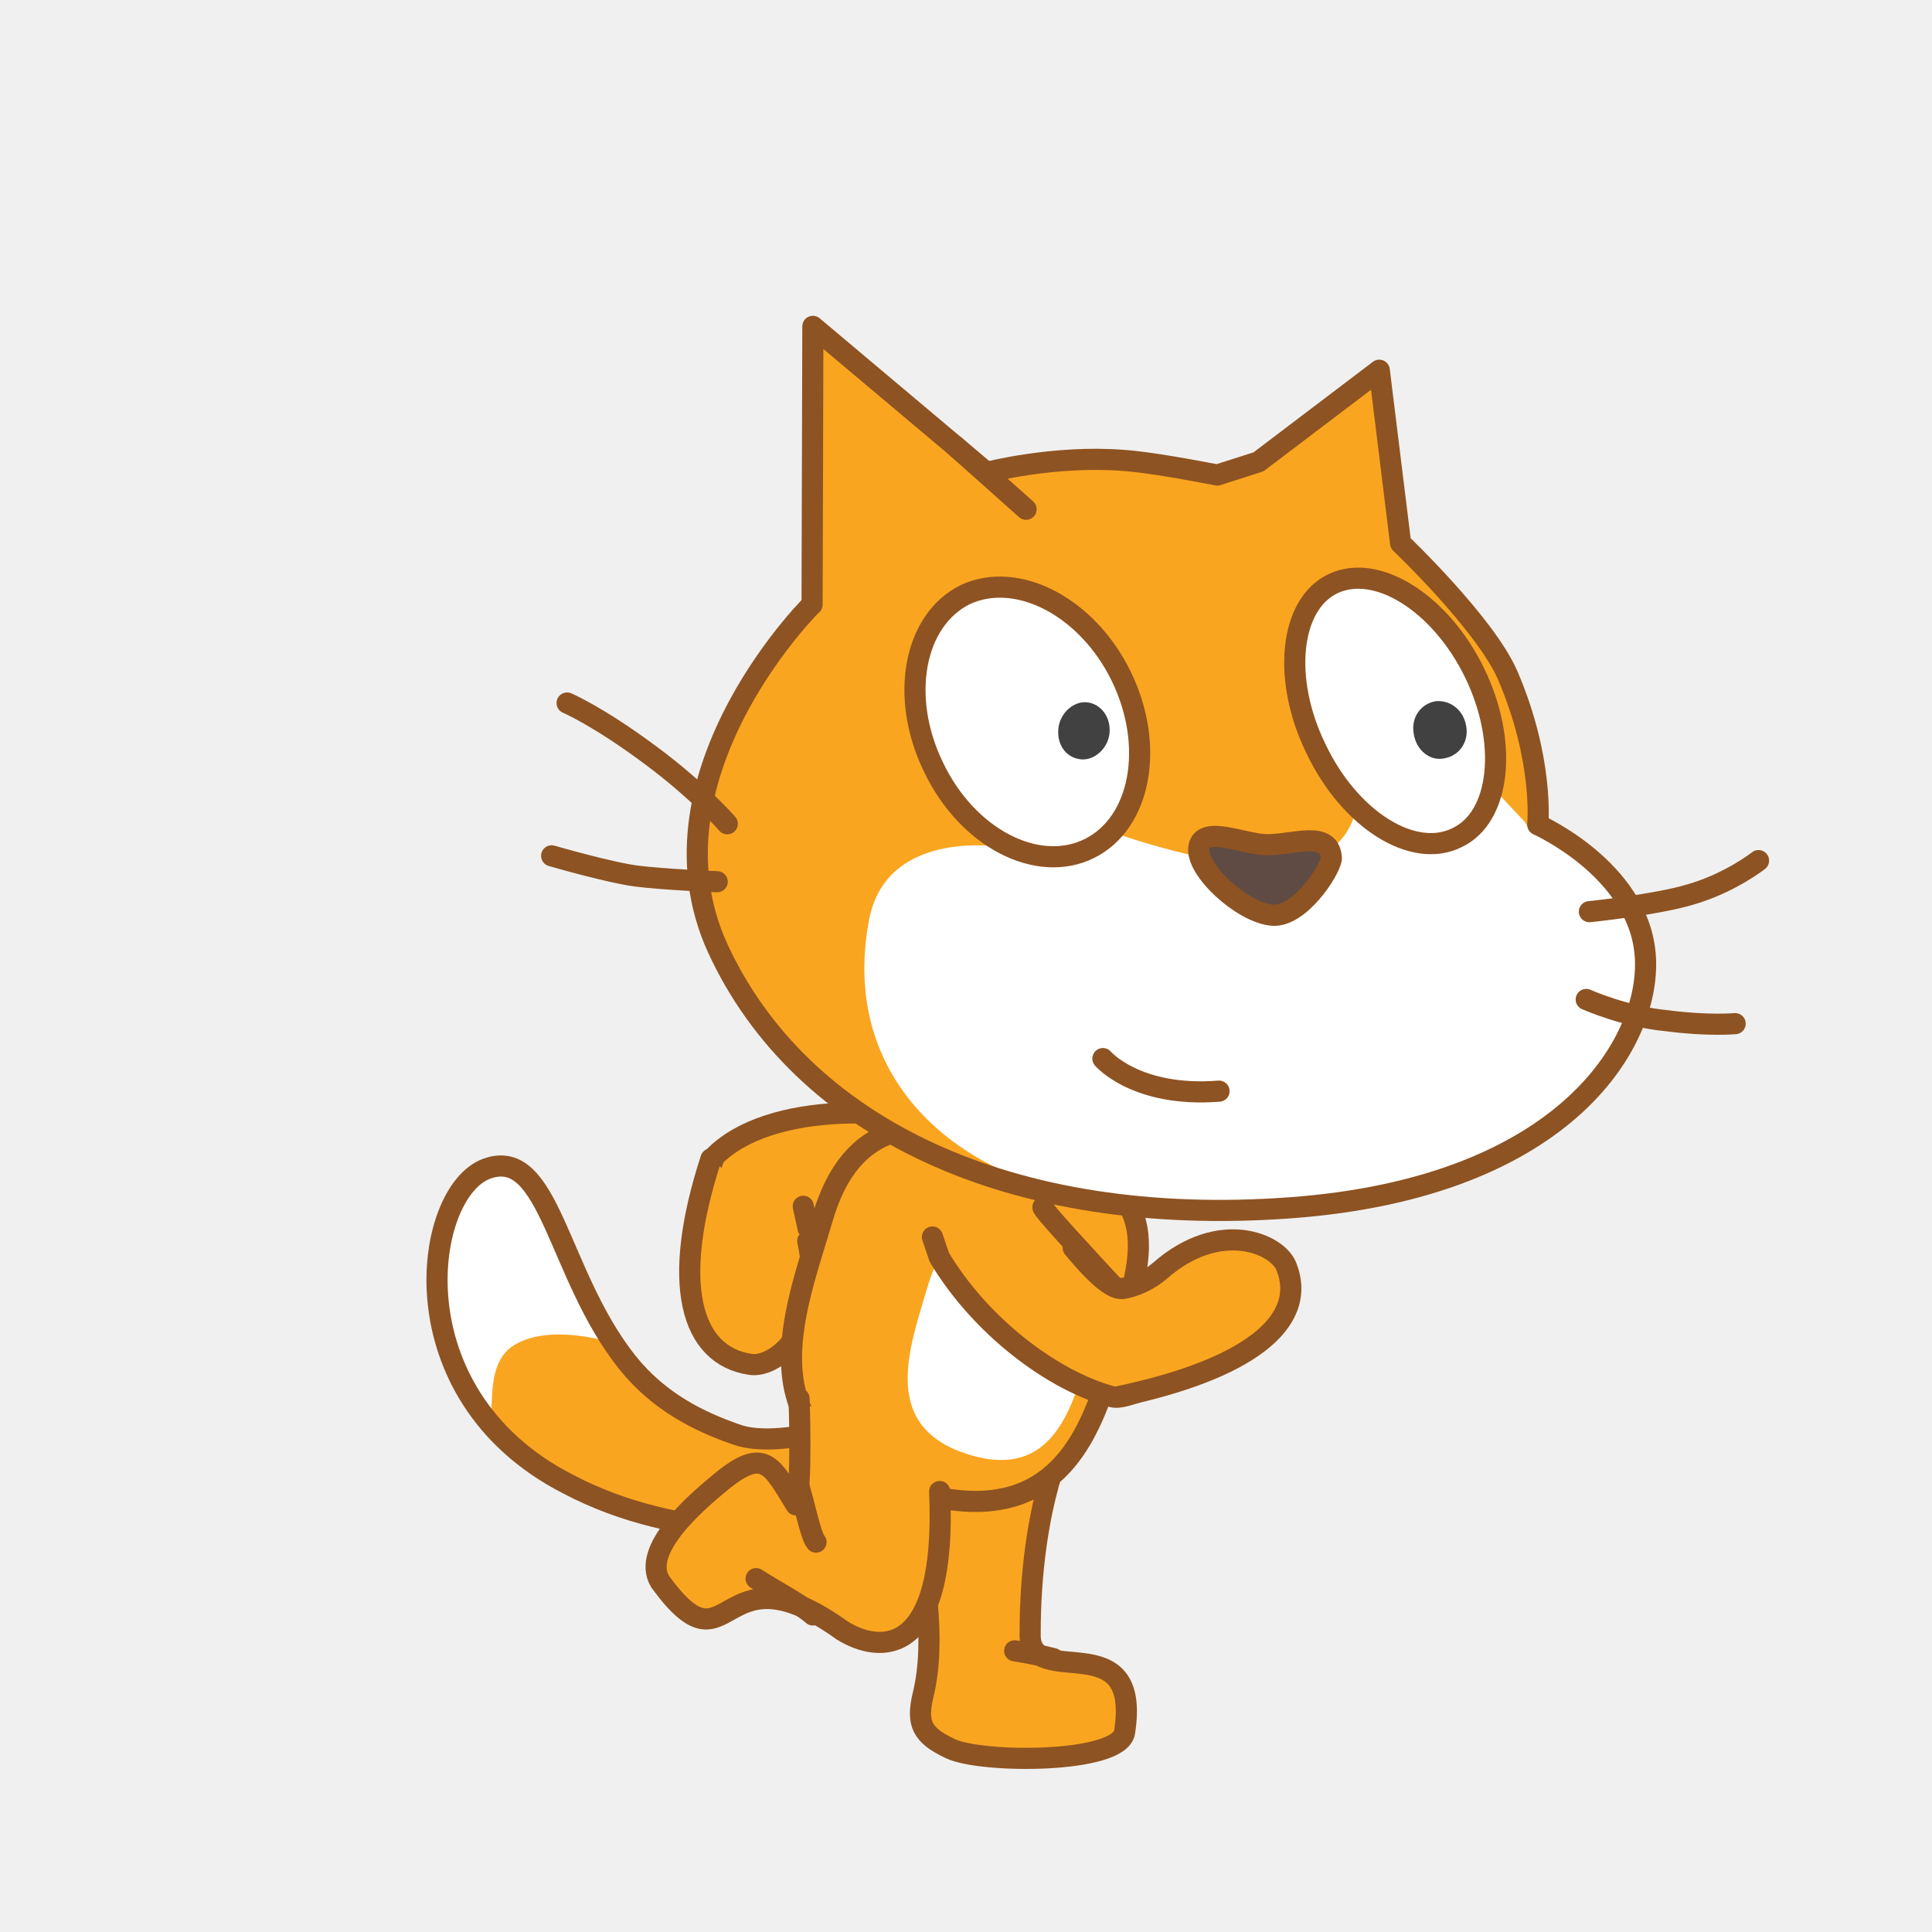
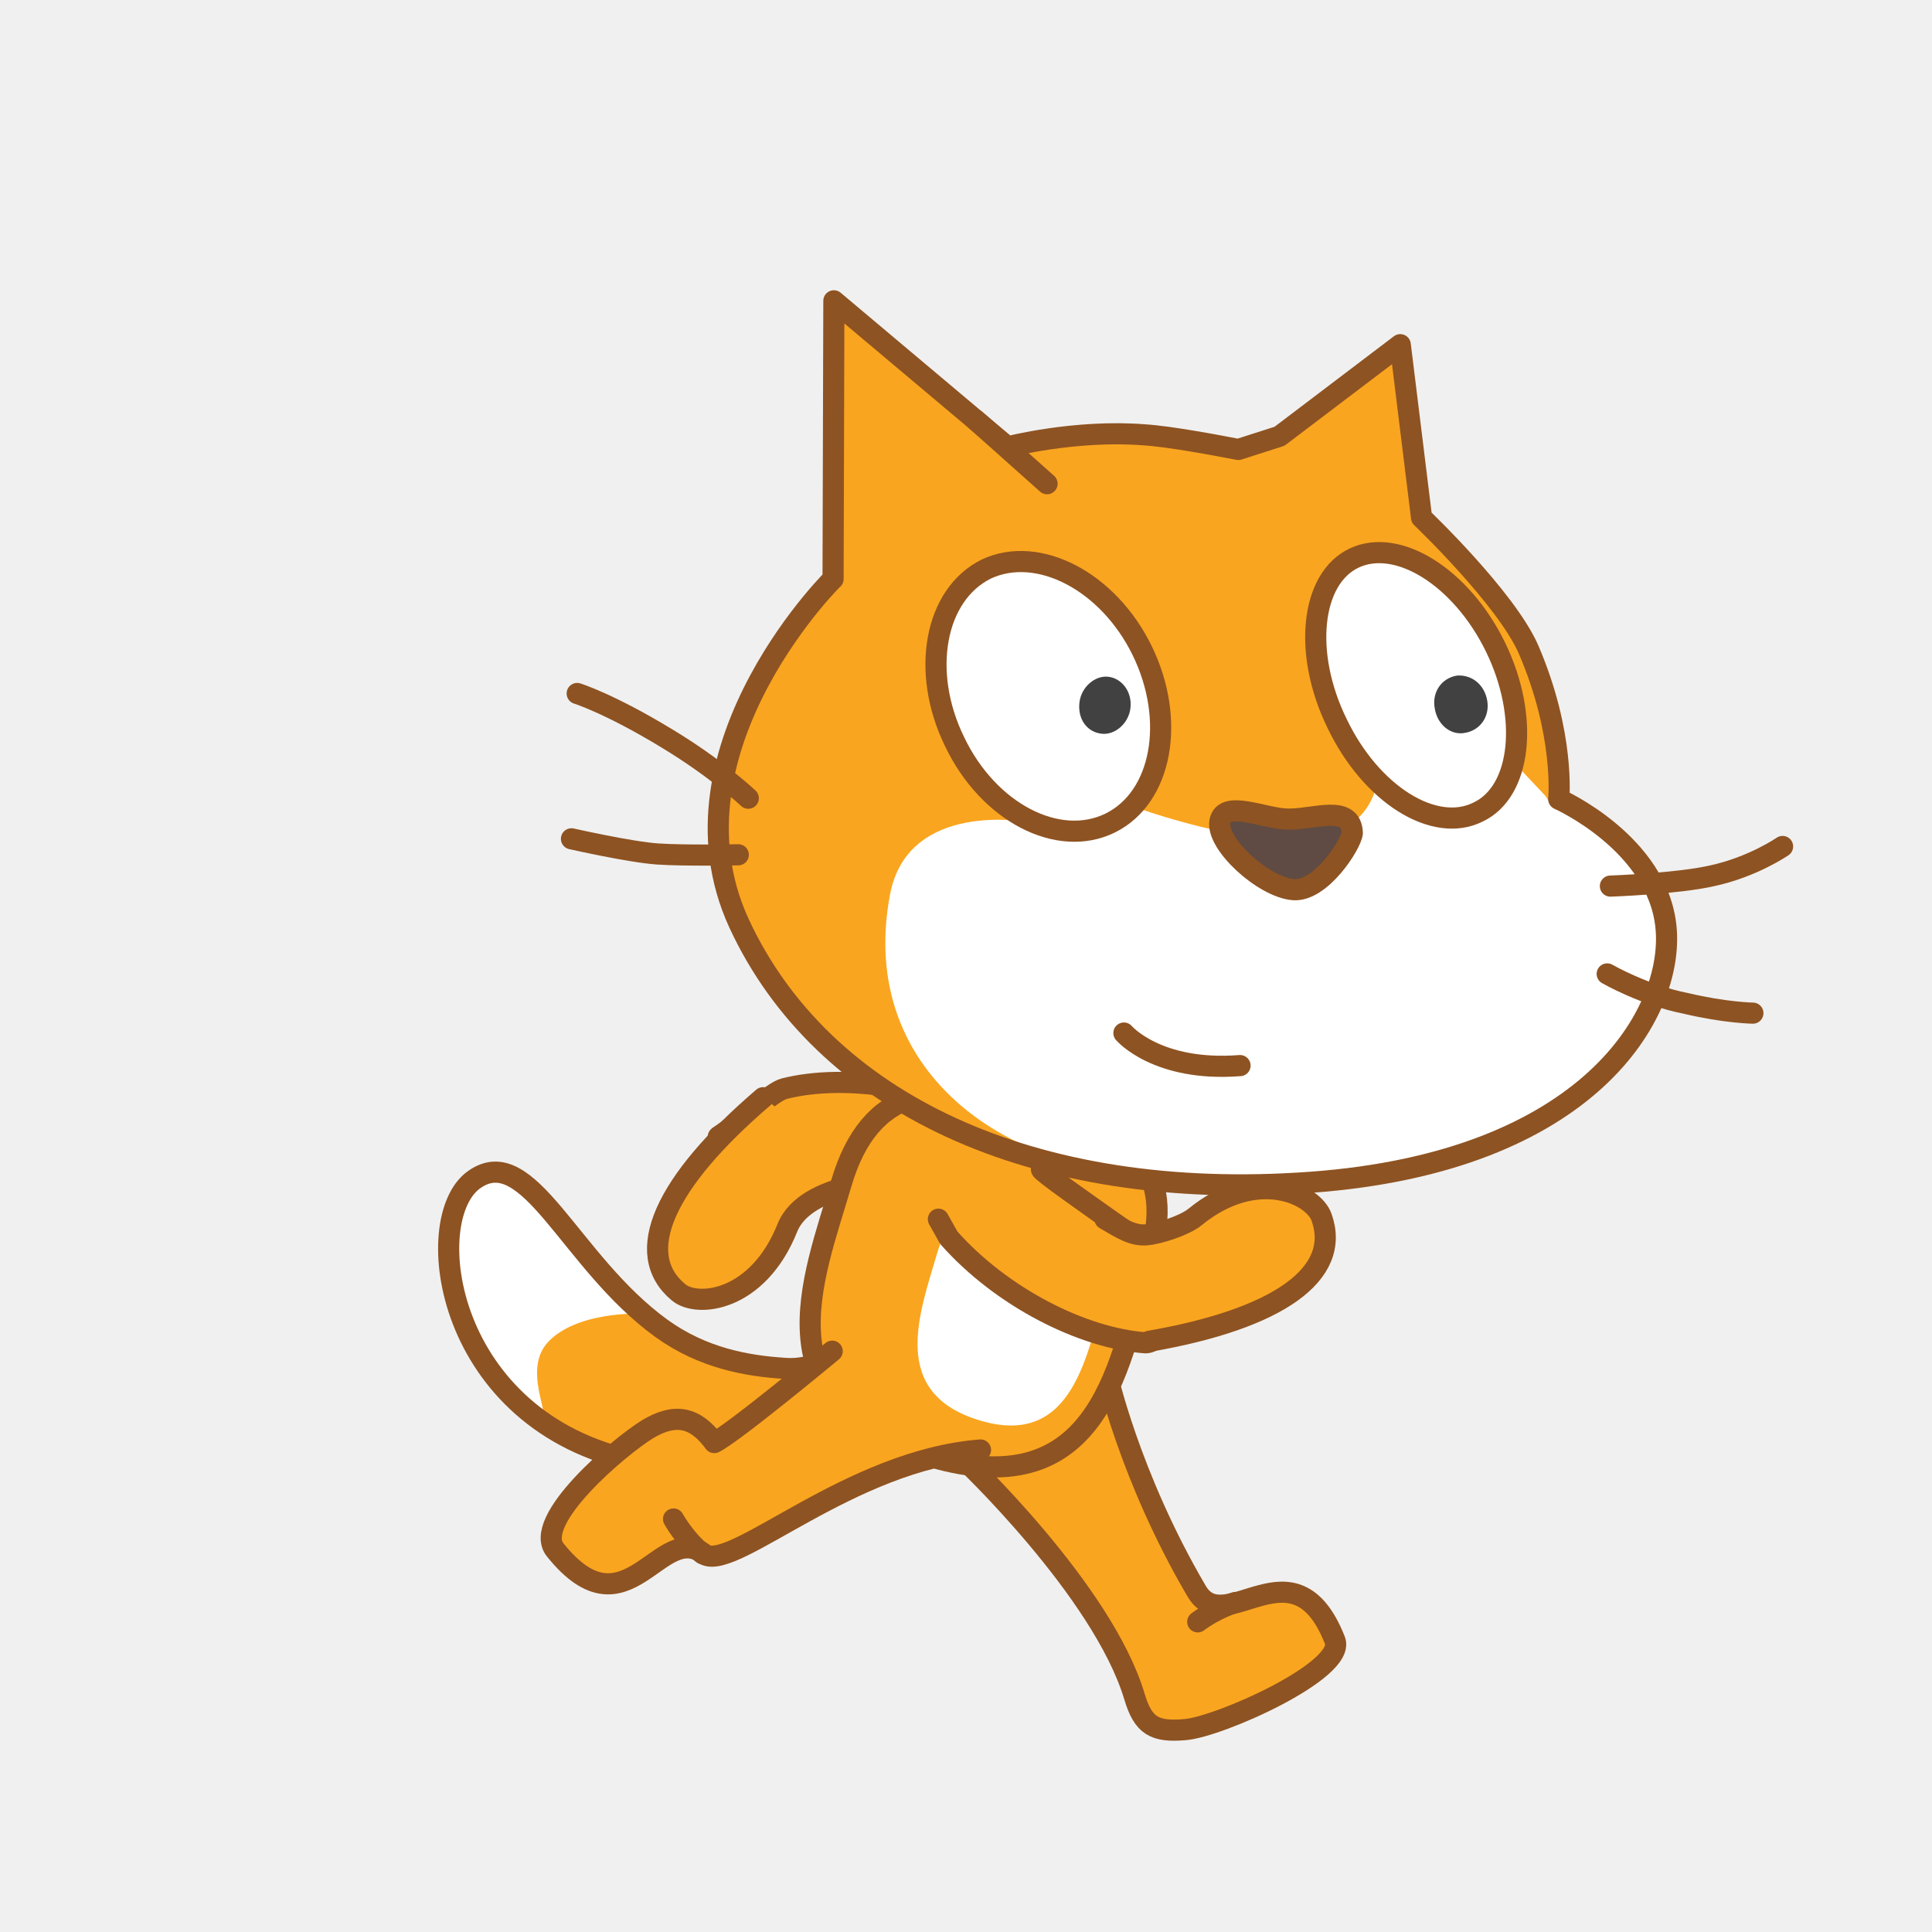
- <svg xmlns="http://www.w3.org/2000/svg" version="1.1" x="0px" y="0px" width="128px" height="128px" viewBox="-28.255 -20.923 128 128" enable-background="new -28.255 -20.923 128 128" xml:space="preserve">
+ <svg xmlns="http://www.w3.org/2000/svg" version="1.1" x="0px" y="0px" width="128px" height="128px" viewBox="-29.024 -19.23 128 128" enable-background="new -29.024 -19.23 128 128" xml:space="preserve">
  <defs />
  <g>
-     <path id="ID0.15909873321652412_13_" fill="#FAA51F" stroke="#8E5322" stroke-width="1.4" stroke-linecap="round" stroke-linejoin="round" d="   M21.492,62.46c-2.646-6.601-3.373-4.072-2.412-6.767c3.626-3.646,12.461-3.528,18.21-1.327l2.815,7.514" />
-     <path id="ID0.8143284288235009_12_" fill="#FAA51F" stroke="#8E5322" stroke-width="1.4" stroke-linecap="round" stroke-linejoin="round" d="   M26.172,60.545l5.625-0.146" />
-     <path id="ID0.6682511982508004_12_" fill="none" stroke="#8E5322" stroke-width="1.4" stroke-linecap="round" stroke-linejoin="round" d="   M25.369,60.834l-0.406-1.838" />
-     <path id="ID0.1790580078959465_17_" fill="#FAA51F" stroke="#8E5322" stroke-width="1.4" stroke-linecap="round" stroke-linejoin="round" d="   M25.259,61.293c1.262,5.745-2.111,8.438-3.792,8.178c-3.964-0.579-5.318-5.331-2.621-13.611" />
-     <path id="ID0.8535828334279358_16_" fill="#FAA51F" d="M20.485,74.101c-2.368-0.824-5.075-2.121-7.185-4.77   c-4.66-5.855-5.109-14.348-9.306-12.824c-4.196,1.525-6.179,14.917,5.309,20.855c3.972,2.105,7.828,2.712,10.867,3.082   c0.812,0.138,7.859,0.499,10.729-2.627c2.869-3.131,1.381-4.22,0.631-4.863C30.787,72.407,23.791,75.351,20.485,74.101z" />
-     <path id="ID0.914295740891248_16_" fill="#FFFFFF" d="M4.188,56.392c-2.079,0.361-4.028,5.025-3.646,8.705   c0.482,3.674,2.076,6.158,3.096,7.686C5.04,74.079,3.4,69.69,5.793,68.205c2.394-1.489,6.404-0.191,6.404-0.191   s-2.475-4.825-3.785-7.53C7.315,57.958,6.381,56.222,4.188,56.392z" />
-     <path id="ID0.40227043256163597_16_" fill="none" stroke="#8E5322" stroke-width="1.4" stroke-linecap="round" stroke-linejoin="round" d="   M20.485,74.101c-2.368-0.824-5.075-2.121-7.185-4.77c-4.66-5.855-5.109-14.348-9.306-12.824c-4.196,1.525-6.179,14.917,5.309,20.855   c3.972,2.105,7.828,2.712,10.867,3.082c0.812,0.138,7.859,0.499,10.729-2.627c2.869-3.131,1.381-4.22,0.631-4.863   C30.787,72.407,23.791,75.351,20.485,74.101z" />
-     <path id="ID0.007584026083350182_16_" fill="#FAA51F" stroke="#8E5322" stroke-width="1.4" stroke-linecap="round" stroke-linejoin="round" d="   M42.436,74.015c0,0-2.446,4.517-2.442,13.353c-0.042,3.813,7.416-0.832,6.253,6.493c-0.386,2.075-9.532,2.048-11.552,1.062   c-1.83-0.868-2.264-1.609-1.787-3.574c1.751-7.172-3.024-19.389-3.024-19.389" />
-     <path id="ID0.31672530295327306_16_" fill="#FAA51F" stroke="#8E5322" stroke-width="1.4" stroke-linecap="round" stroke-linejoin="round" d="   M41.541,88.967c0,0-0.991-0.271-2.571-0.519" />
-     <path id="ID0.46792364912107587_16_" fill="#FAA51F" stroke="#8E5322" stroke-width="1.4" stroke-linecap="round" stroke-linejoin="round" d="   M46.618,64.915c-1.887,6.428-3.016,16.311-14.435,12.959c-11.419-3.35-7.827-11.678-5.94-18.105   c1.886-6.43,6.325-7.002,12.756-5.115C45.428,56.54,48.505,58.485,46.618,64.915z" />
-     <path id="ID0.38032895559445024_22_" fill="#FFFFFF" d="M44.307,66.964c-1.184,4.031-2.094,10.328-8.236,8.525   c-6.141-1.801-4.055-7.129-2.873-11.16c1.184-4.029,3.633-4.561,7.183-3.52C43.932,61.851,45.488,62.935,44.307,66.964z" />
-     <path id="ID0.527006761636585_19_" fill="#FAA51F" stroke="#8E5322" stroke-width="1.4" stroke-linecap="round" stroke-linejoin="round" d="   M24.685,71.735c0,0,0.217,5.7-0.205,7.043c-1.609-2.627-2.109-3.873-4.966-1.525c-1.657,1.362-5.34,4.508-4.021,6.628   c4.768,6.547,3.729-2.764,12.034,3.207c2.5,1.577,6.956,1.879,6.474-9.194" />
-     <path id="ID0.8937406223267317_35_" fill="#FAA51F" stroke="#8E5322" stroke-width="1.4" stroke-linecap="round" stroke-linejoin="round" d="   M25.602,86.073c-0.846-0.751-2.58-1.635-3.763-2.407" />
-     <path id="ID0.8937406223267317_26_" fill="#FAA51F" stroke="#8E5322" stroke-width="1.4" stroke-linecap="round" stroke-linejoin="round" d="   M25.809,81.247c-0.382-0.443-0.802-2.76-1.246-4.044" />
-     <path id="ID0.2591130444779992_16_" fill="#FAA51F" d="M52.396,10.548c-1.477-0.281-4.528-0.859-6.228-0.967   c-4.591-0.365-9.066,0.797-9.066,0.797L25.6,0.7l-0.053,18.432c0.693-0.721-11.639,11.061-6.232,22.811   c5.491,11.859,19.383,18.506,37.887,17.156s24.055-11.244,23.535-16.85s-7.111-8.533-7.111-8.533s0.426-4.281-2.002-9.918   c-1.494-3.41-7.086-8.732-7.086-8.732L63.125,3.606l-8,6.068L52.396,10.548z" />
-     <path id="ID0.3588979784399271_16_" fill="#FFFFFF" d="M72.746,33.507l-2.139-2.279l-9.053,1.506c0,0-0.402,3.275-4.68,3.656   c-4.279,0.379-11.132-2.076-11.132-2.076l-7.267,0.92c0,0-7.979-1.486-9.159,4.816C27.269,50.981,35.851,57.378,44.3,58.317   c5.459,0.672,9.019,0.404,12.976,0.188c17.449-0.977,23.582-10.699,22.766-16.342c-0.52-5.605-6.873-8-6.873-8L72.746,33.507z" />
-     <path id="ID0.2727069961838424_16_" fill="none" stroke="#8E5322" stroke-width="1.4" stroke-linecap="round" stroke-linejoin="round" d="   M77.047,39.478c0,0,4.432-0.457,6.672-1.133c2.646-0.756,4.533-2.251,4.533-2.251" />
-     <path id="ID0.5861211125738919_16_" fill="none" stroke="#8E5322" stroke-width="1.4" stroke-linecap="round" stroke-linejoin="round" d="   M76.836,45.294c0,0,2.576,1.155,5.373,1.412c2.693,0.353,4.494,0.191,4.494,0.191" />
-     <path id="ID0.4793355236761272_16_" fill="none" stroke="#8E5322" stroke-width="1.4" stroke-linecap="round" stroke-linejoin="round" d="   M35.003,8.608l4.722,4.209" />
-     <path id="ID0.48413723474368453_16_" fill="none" stroke="#8E5322" stroke-width="1.4" stroke-linecap="round" stroke-linejoin="round" d="   M52.396,10.548c-1.477-0.281-4.528-0.859-6.228-0.967c-4.591-0.365-9.066,0.797-9.066,0.797L25.6,0.7l-0.053,18.432   c0.693-0.721-11.639,11.061-6.232,22.811c5.491,11.859,19.383,18.506,37.887,17.156s24.055-11.244,23.535-16.85   s-7.111-8.533-7.111-8.533s0.426-4.281-2.002-9.918c-1.494-3.41-7.086-8.732-7.086-8.732L63.125,3.606l-8,6.068L52.396,10.548z" />
-     <path id="ID0.9024141579866409_16_" fill="none" stroke="#8E5322" stroke-width="1.4" stroke-linecap="round" stroke-linejoin="round" d="   M8.293,35.778c0,0,3.859,1.12,5.648,1.344c1.791,0.229,5.321,0.371,5.321,0.371" />
-     <path id="ID0.16030752705410123_16_" fill="none" stroke="#8E5322" stroke-width="1.4" stroke-linecap="round" stroke-linejoin="round" d="   M19.93,33.655c0,0-1.874-2.161-5.04-4.508c-3.513-2.624-5.573-3.492-5.573-3.492" />
-     <path id="ID0.40023312577977777_16_" fill="#FFFFFF" stroke="#8E5322" stroke-width="1.4" stroke-linecap="round" stroke-linejoin="round" d="   M69.428,23.628c2.252,4.609,1.74,9.584-1.145,10.941c-2.9,1.457-7.109-1.178-9.352-5.887c-2.254-4.609-1.742-9.586,1.145-10.943   C62.967,16.384,67.174,19.017,69.428,23.628z" />
-     <path id="ID0.43813491938635707_16_" fill="#414142" d="M68.887,27.188c0.178,1.029-0.441,1.961-1.471,2.135   c-0.93,0.189-1.85-0.529-2.012-1.658c-0.176-1.027,0.441-1.959,1.471-2.135C67.893,25.454,68.711,26.159,68.887,27.188" />
-     <path id="ID0.4253597157076001_16_" fill="#FFFFFF" stroke="#8E5322" stroke-width="1.4" stroke-linecap="round" stroke-linejoin="round" d="   M46.022,23.868c2.254,4.611,1.319,9.734-2.112,11.43c-3.434,1.691-8.077-0.693-10.319-5.402c-2.252-4.609-1.32-9.734,2.111-11.426   C39.124,16.874,43.768,19.259,46.022,23.868z" />
-     <path id="ID0.814307457767427_16_" fill="#414142" d="M45.247,27.704c-0.121,0.992-1.026,1.787-1.919,1.678   c-0.992-0.123-1.59-1.002-1.455-2.094c0.121-0.992,1.026-1.789,1.919-1.678C44.686,25.72,45.382,26.612,45.247,27.704" />
-     <path id="ID0.5240494590252638_16_" fill="#5F4B43" stroke="#8E5322" stroke-width="1.4" stroke-linecap="round" stroke-linejoin="round" d="   M55.73,35.04c1.713,0.008,4.154-1,4.219,0.922c-0.098,0.793-2.09,3.875-3.887,3.752c-1.998-0.145-5.166-3.053-4.885-4.529   C51.46,33.708,54.217,35.056,55.73,35.04z" />
-     <path id="ID0.046259244438260794_16_" fill="#FFFFFF" stroke="#8E5322" stroke-width="1.4" stroke-linecap="round" stroke-linejoin="round" d="   M44.815,49.212c0,0,2.2,2.588,7.694,2.156" />
-     <path id="ID0.15909873321652412_12_" fill="#FAA51F" stroke="#8E5322" stroke-width="1.4" stroke-linecap="round" stroke-linejoin="round" d="   M40.843,59.053c-0.162,0.214,10.138,10.98,9.884,11.032c-1.985,0.403-4.383,1.771-5.263,1.538c-4.019-1.071-8.79-4.724-11.489-9.251   l-0.454-1.34" />
-     <path id="ID0.1790580078959465_16_" fill="#FAA51F" stroke="#8E5322" stroke-width="1.4" stroke-linecap="round" stroke-linejoin="round" d="   M42.847,61.746c0.673,0.8,2.337,2.81,3.255,2.697c0.829-0.104,1.825-0.59,2.489-1.172c3.965-3.478,7.795-1.795,8.38-0.28   c1.474,3.723-2.674,6.841-11.106,8.614" />
+     <path id="ID0.15909873321652412_13_" fill="#FAA51F" stroke="#8E5322" stroke-width="1.4" stroke-linecap="round" stroke-linejoin="round" d="   M33.091,61.641c0.037-0.266-14.748-5.422-14.529-5.563c1.678-1.09,3.502-2.96,4.386-3.183c4.032-1.016,9.977-0.139,14.536,2.51   l2.091,1.901" />
+     <path id="ID0.8143284288235009_12_" fill="#FAA51F" stroke="#8E5322" stroke-width="1.4" stroke-linecap="round" stroke-linejoin="round" d="   M26.292,59.468l4.806,1.017" />
+     <path id="ID0.1790580078959465_17_" fill="#FAA51F" stroke="#8E5322" stroke-width="1.4" stroke-linecap="round" stroke-linejoin="round" d="   M28.979,59.057c1.451-0.017-4.598-0.04-5.836,3.058c-1.958,4.897-5.977,5.317-7.217,4.27c-3.08-2.559-0.937-7.284,5.608-12.89" />
+     <path id="ID0.8535828334279358_16_" fill="#FAA51F" d="M22.999,71.429c-2.503-0.153-5.46-0.672-8.203-2.653   c-6.068-4.387-8.79-12.441-12.419-9.843c-3.63,2.599-1.929,16.03,10.734,18.654c4.392,0.955,8.27,0.497,11.294,0.036   c0.819-0.088,7.705-1.639,9.625-5.424c1.92-3.786,0.193-4.435-0.704-4.853C32.463,67.024,26.52,71.741,22.999,71.429z" />
+     <path id="ID0.914295740891248_16_" fill="#FFFFFF" d="M2.53,58.771c-1.905,0.907-2.524,5.921-1.166,9.363   c1.456,3.408,3.659,5.372,5.054,6.568c1.701,0.868-1.061-2.912,0.842-4.989c1.903-2.08,6.115-1.91,6.115-1.91   s-3.683-3.978-5.674-6.234C5.964,59.436,4.597,58.018,2.53,58.771z" />
+     <path id="ID0.40227043256163597_16_" fill="none" stroke="#8E5322" stroke-width="1.4" stroke-linecap="round" stroke-linejoin="round" d="   M22.999,71.429c-2.503-0.153-5.46-0.672-8.203-2.653c-6.068-4.387-8.79-12.441-12.419-9.843c-3.63,2.599-1.929,16.03,10.734,18.654   c4.392,0.955,8.27,0.497,11.294,0.036c0.819-0.088,7.705-1.639,9.625-5.424c1.92-3.786,0.193-4.435-0.704-4.853   C32.463,67.024,26.52,71.741,22.999,71.429z" />
+     <path id="ID0.007584026083350182_16_" fill="#FAA51F" stroke="#8E5322" stroke-width="1.4" stroke-linecap="round" stroke-linejoin="round" d="   M44.264,71.611c0,0,1.507,6.93,5.977,14.551c1.891,3.313,6.484-3.604,9.183,3.305c0.716,1.985-7.695,5.722-9.937,5.895   c-2.018,0.174-2.768-0.245-3.348-2.184C44.025,86.104,34.733,77.36,34.733,77.36" />
+     <path id="ID0.31672530295327306_16_" fill="#FAA51F" stroke="#8E5322" stroke-width="1.4" stroke-linecap="round" stroke-linejoin="round" d="   M52.818,86.94c0,0-1.262,0.372-2.49,1.282" />
+     <path id="ID0.46792364912107587_16_" fill="#FAA51F" stroke="#8E5322" stroke-width="1.4" stroke-linecap="round" stroke-linejoin="round" d="   M47.087,64.321c-1.887,6.43-3.016,16.313-14.435,12.961s-7.827-11.678-5.94-18.107s6.326-7.002,12.756-5.115   C45.896,55.948,48.974,57.894,47.087,64.321z" />
+     <path id="ID0.38032895559445024_22_" fill="#FFFFFF" d="M44.192,66.37c-1.184,4.031-2.094,10.33-8.235,8.527   c-6.141-1.801-4.056-7.129-2.873-11.16c1.184-4.031,4.142-3.761,7.182-3.52C43.955,60.511,45.374,62.343,44.192,66.37z" />
+     <path id="ID0.527006761636585_19_" fill="#FAA51F" stroke="#8E5322" stroke-width="1.4" stroke-linecap="round" stroke-linejoin="round" d="   M26.112,70.289c0,0-6.518,5.418-7.813,6.055c-1.25-1.699-2.58-1.986-4.415-0.887c-1.904,1.168-7.706,6.082-6.115,8.009   c4.764,5.938,6.968-2.108,9.947,0.326c2.066,0.904,9.621-6.284,18.222-6.957" />
+     <path id="ID0.8937406223267317_26_" fill="#FAA51F" stroke="#8E5322" stroke-width="1.4" stroke-linecap="round" stroke-linejoin="round" d="   M17.532,83.713c-1.15-0.897-1.933-2.306-1.933-2.306" />
+     <path id="ID0.2591130444779992_16_" fill="#FAA51F" d="M53.019,10.548c-1.477-0.283-4.528-0.861-6.228-0.969   c-4.591-0.363-9.065,0.799-9.065,0.799L26.222,0.7l-0.053,18.432c0.693-0.723-11.639,11.061-6.232,22.809   C25.428,53.8,39.319,60.448,57.822,59.099c18.504-1.35,24.055-11.244,23.536-16.85c-0.52-5.605-7.111-8.535-7.111-8.535   s0.426-4.279-2.003-9.918c-1.494-3.408-7.086-8.732-7.086-8.732L63.747,3.606l-8.001,6.068L53.019,10.548z" />
+     <path id="ID0.3588979784399271_16_" fill="#FFFFFF" d="M73.367,33.505l-2.138-2.277l-9.053,1.506c0,0-0.402,3.275-4.681,3.656   c-4.279,0.379-11.131-2.076-11.131-2.076l-7.267,0.918c0,0-7.979-1.486-9.158,4.818c-2.05,10.93,6.533,17.328,14.981,18.266   c5.459,0.674,9.019,0.406,12.975,0.188c17.45-0.975,23.583-10.697,22.767-16.342c-0.521-5.604-6.873-8-6.873-8L73.367,33.505z" />
+     <path id="ID0.2727069961838424_16_" fill="none" stroke="#8E5322" stroke-width="1.4" stroke-linecap="round" stroke-linejoin="round" d="   M77.669,39.476c0,0,4.452-0.156,6.733-0.682c2.691-0.574,4.675-1.943,4.675-1.943" />
+     <path id="ID0.5861211125738919_16_" fill="none" stroke="#8E5322" stroke-width="1.4" stroke-linecap="round" stroke-linejoin="round" d="   M77.457,45.294c0,0,2.445,1.41,5.201,1.951c2.643,0.627,4.452,0.648,4.452,0.648" />
+     <path id="ID0.4793355236761272_16_" fill="none" stroke="#8E5322" stroke-width="1.4" stroke-linecap="round" stroke-linejoin="round" d="   M35.626,8.608l4.721,4.209" />
+     <path id="ID0.48413723474368453_16_" fill="none" stroke="#8E5322" stroke-width="1.4" stroke-linecap="round" stroke-linejoin="round" d="   M53.019,10.548c-1.477-0.283-4.528-0.861-6.228-0.969c-4.591-0.363-9.065,0.799-9.065,0.799L26.222,0.7l-0.053,18.432   c0.693-0.723-11.639,11.061-6.232,22.809C25.428,53.8,39.319,60.448,57.822,59.099c18.504-1.35,24.055-11.244,23.536-16.85   c-0.52-5.605-7.111-8.535-7.111-8.535s0.426-4.279-2.003-9.918c-1.494-3.408-7.086-8.732-7.086-8.732L63.747,3.606l-8.001,6.068   L53.019,10.548z" />
+     <path id="ID0.9024141579866409_16_" fill="none" stroke="#8E5322" stroke-width="1.4" stroke-linecap="round" stroke-linejoin="round" d="   M8.837,36.343c0,0,3.92,0.887,5.719,1.006c1.801,0.121,5.334,0.053,5.334,0.053" />
+     <path id="ID0.16030752705410123_16_" fill="none" stroke="#8E5322" stroke-width="1.4" stroke-linecap="round" stroke-linejoin="round" d="   M20.552,33.655c0,0-2.074-1.969-5.452-3.998c-3.749-2.275-5.884-2.941-5.884-2.941" />
+     <path id="ID0.40023312577977777_16_" fill="#FFFFFF" stroke="#8E5322" stroke-width="1.4" stroke-linecap="round" stroke-linejoin="round" d="   M70.05,23.626c2.252,4.609,1.74,9.584-1.146,10.943c-2.9,1.455-7.109-1.18-9.352-5.887c-2.254-4.609-1.741-9.586,1.146-10.943   C63.588,16.382,67.796,19.017,70.05,23.626z" />
+     <path id="ID0.43813491938635707_16_" fill="#414142" d="M69.509,27.187c0.177,1.029-0.441,1.961-1.471,2.137   c-0.931,0.188-1.85-0.531-2.012-1.658c-0.177-1.029,0.441-1.961,1.47-2.137C68.515,25.452,69.333,26.157,69.509,27.187" />
+     <path id="ID0.4253597157076001_16_" fill="#FFFFFF" stroke="#8E5322" stroke-width="1.4" stroke-linecap="round" stroke-linejoin="round" d="   M46.645,23.868c2.254,4.611,1.319,9.734-2.112,11.428c-3.434,1.693-8.076-0.691-10.318-5.4c-2.253-4.611-1.32-9.734,2.111-11.428   C39.746,16.872,44.39,19.259,46.645,23.868z" />
+     <path id="ID0.814307457767427_16_" fill="#414142" d="M45.869,27.702c-0.121,0.994-1.026,1.789-1.919,1.678   c-0.992-0.121-1.59-1.002-1.455-2.092c0.121-0.994,1.026-1.789,1.919-1.68C45.308,25.718,46.004,26.612,45.869,27.702" />
+     <path id="ID0.5240494590252638_16_" fill="#5F4B43" stroke="#8E5322" stroke-width="1.4" stroke-linecap="round" stroke-linejoin="round" d="   M56.352,35.038c1.713,0.01,4.155-1,4.219,0.924c-0.098,0.793-2.089,3.873-3.887,3.752c-1.998-0.145-5.165-3.055-4.884-4.531   C52.082,33.706,54.838,35.054,56.352,35.038z" />
+     <path id="ID0.046259244438260794_16_" fill="#FFFFFF" stroke="#8E5322" stroke-width="1.4" stroke-linecap="round" stroke-linejoin="round" d="   M45.438,49.212c0,0,2.2,2.586,7.694,2.156" />
+     <path id="ID0.15909873321652412_12_" fill="#FAA51F" stroke="#8E5322" stroke-width="1.4" stroke-linecap="round" stroke-linejoin="round" d="   M39.973,58.239c-0.119,0.241,12.062,8.502,11.809,8.567c-1.936,0.507-4.025,2.993-4.934,2.927   c-4.146-0.306-9.513-3.009-13.008-6.956l-0.694-1.233" />
+     <path id="ID0.1790580078959465_16_" fill="#FAA51F" stroke="#8E5322" stroke-width="1.4" stroke-linecap="round" stroke-linejoin="round" d="   M44.181,61.529c1.135,0.663,1.849,1.131,2.768,1.049c0.834-0.073,2.515-0.619,3.199-1.177c4.087-3.336,7.855-1.517,8.386,0.02   c1.34,3.771-2.918,6.739-11.409,8.211" />
  </g>
</svg>
